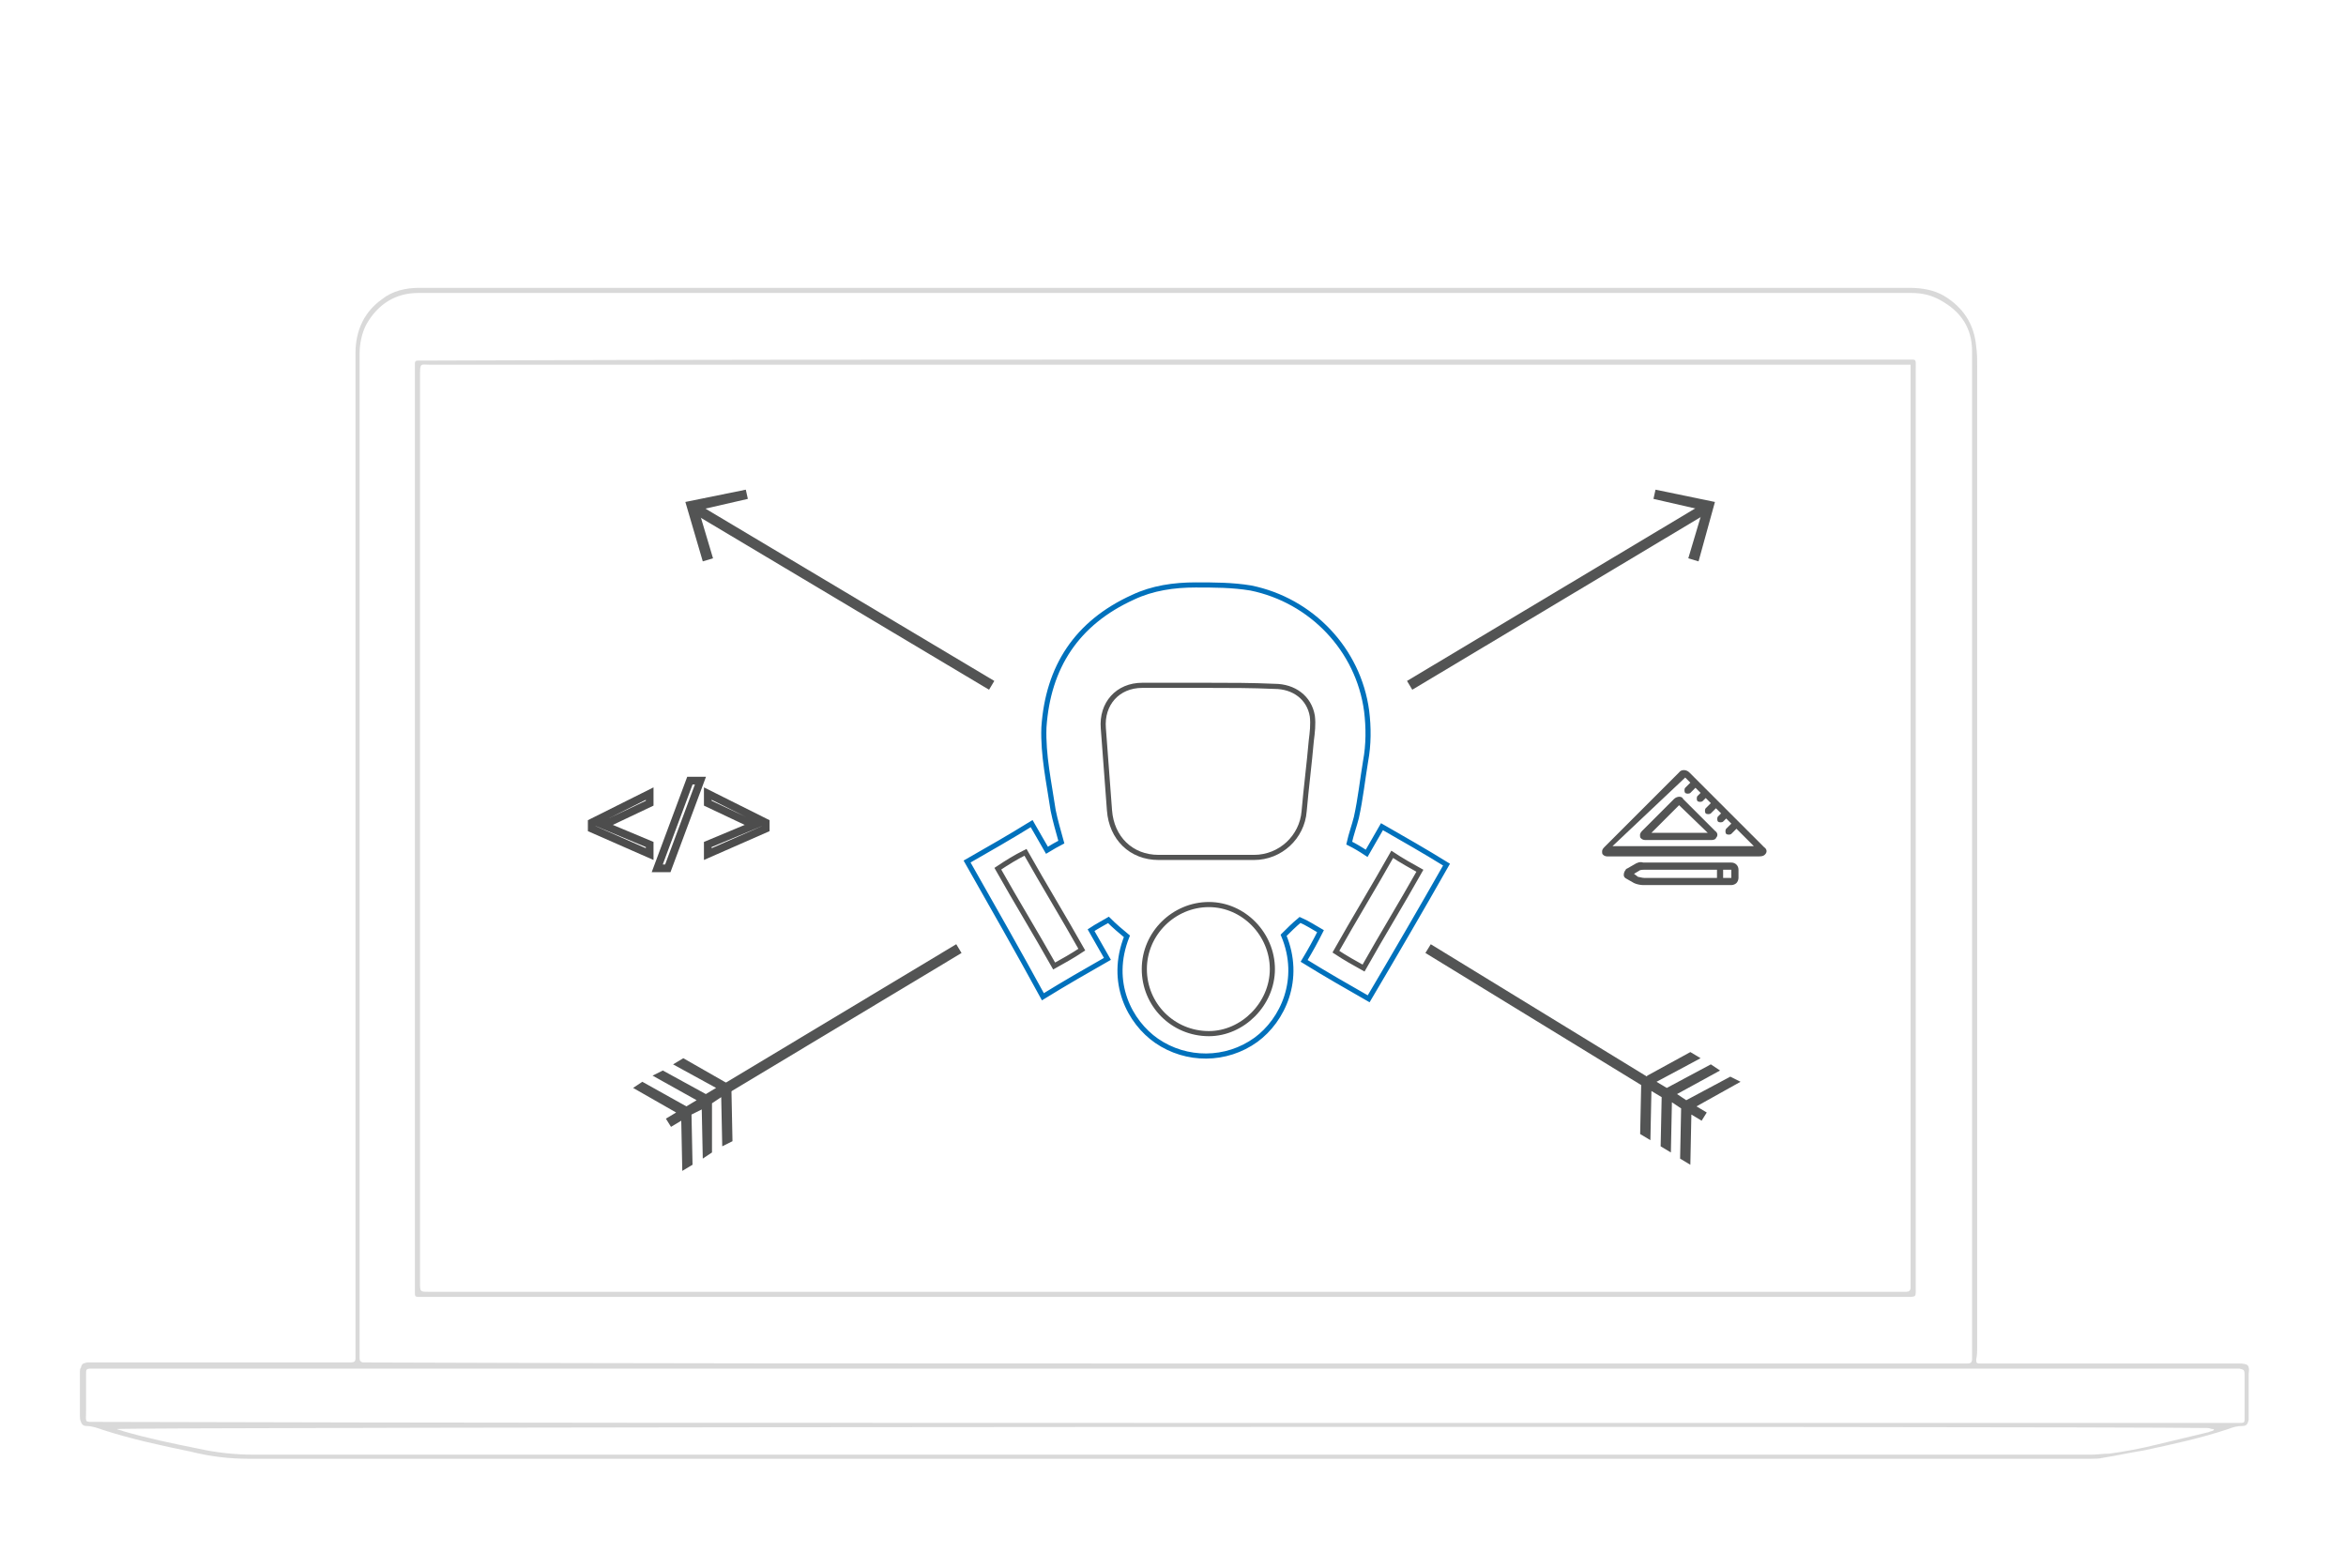
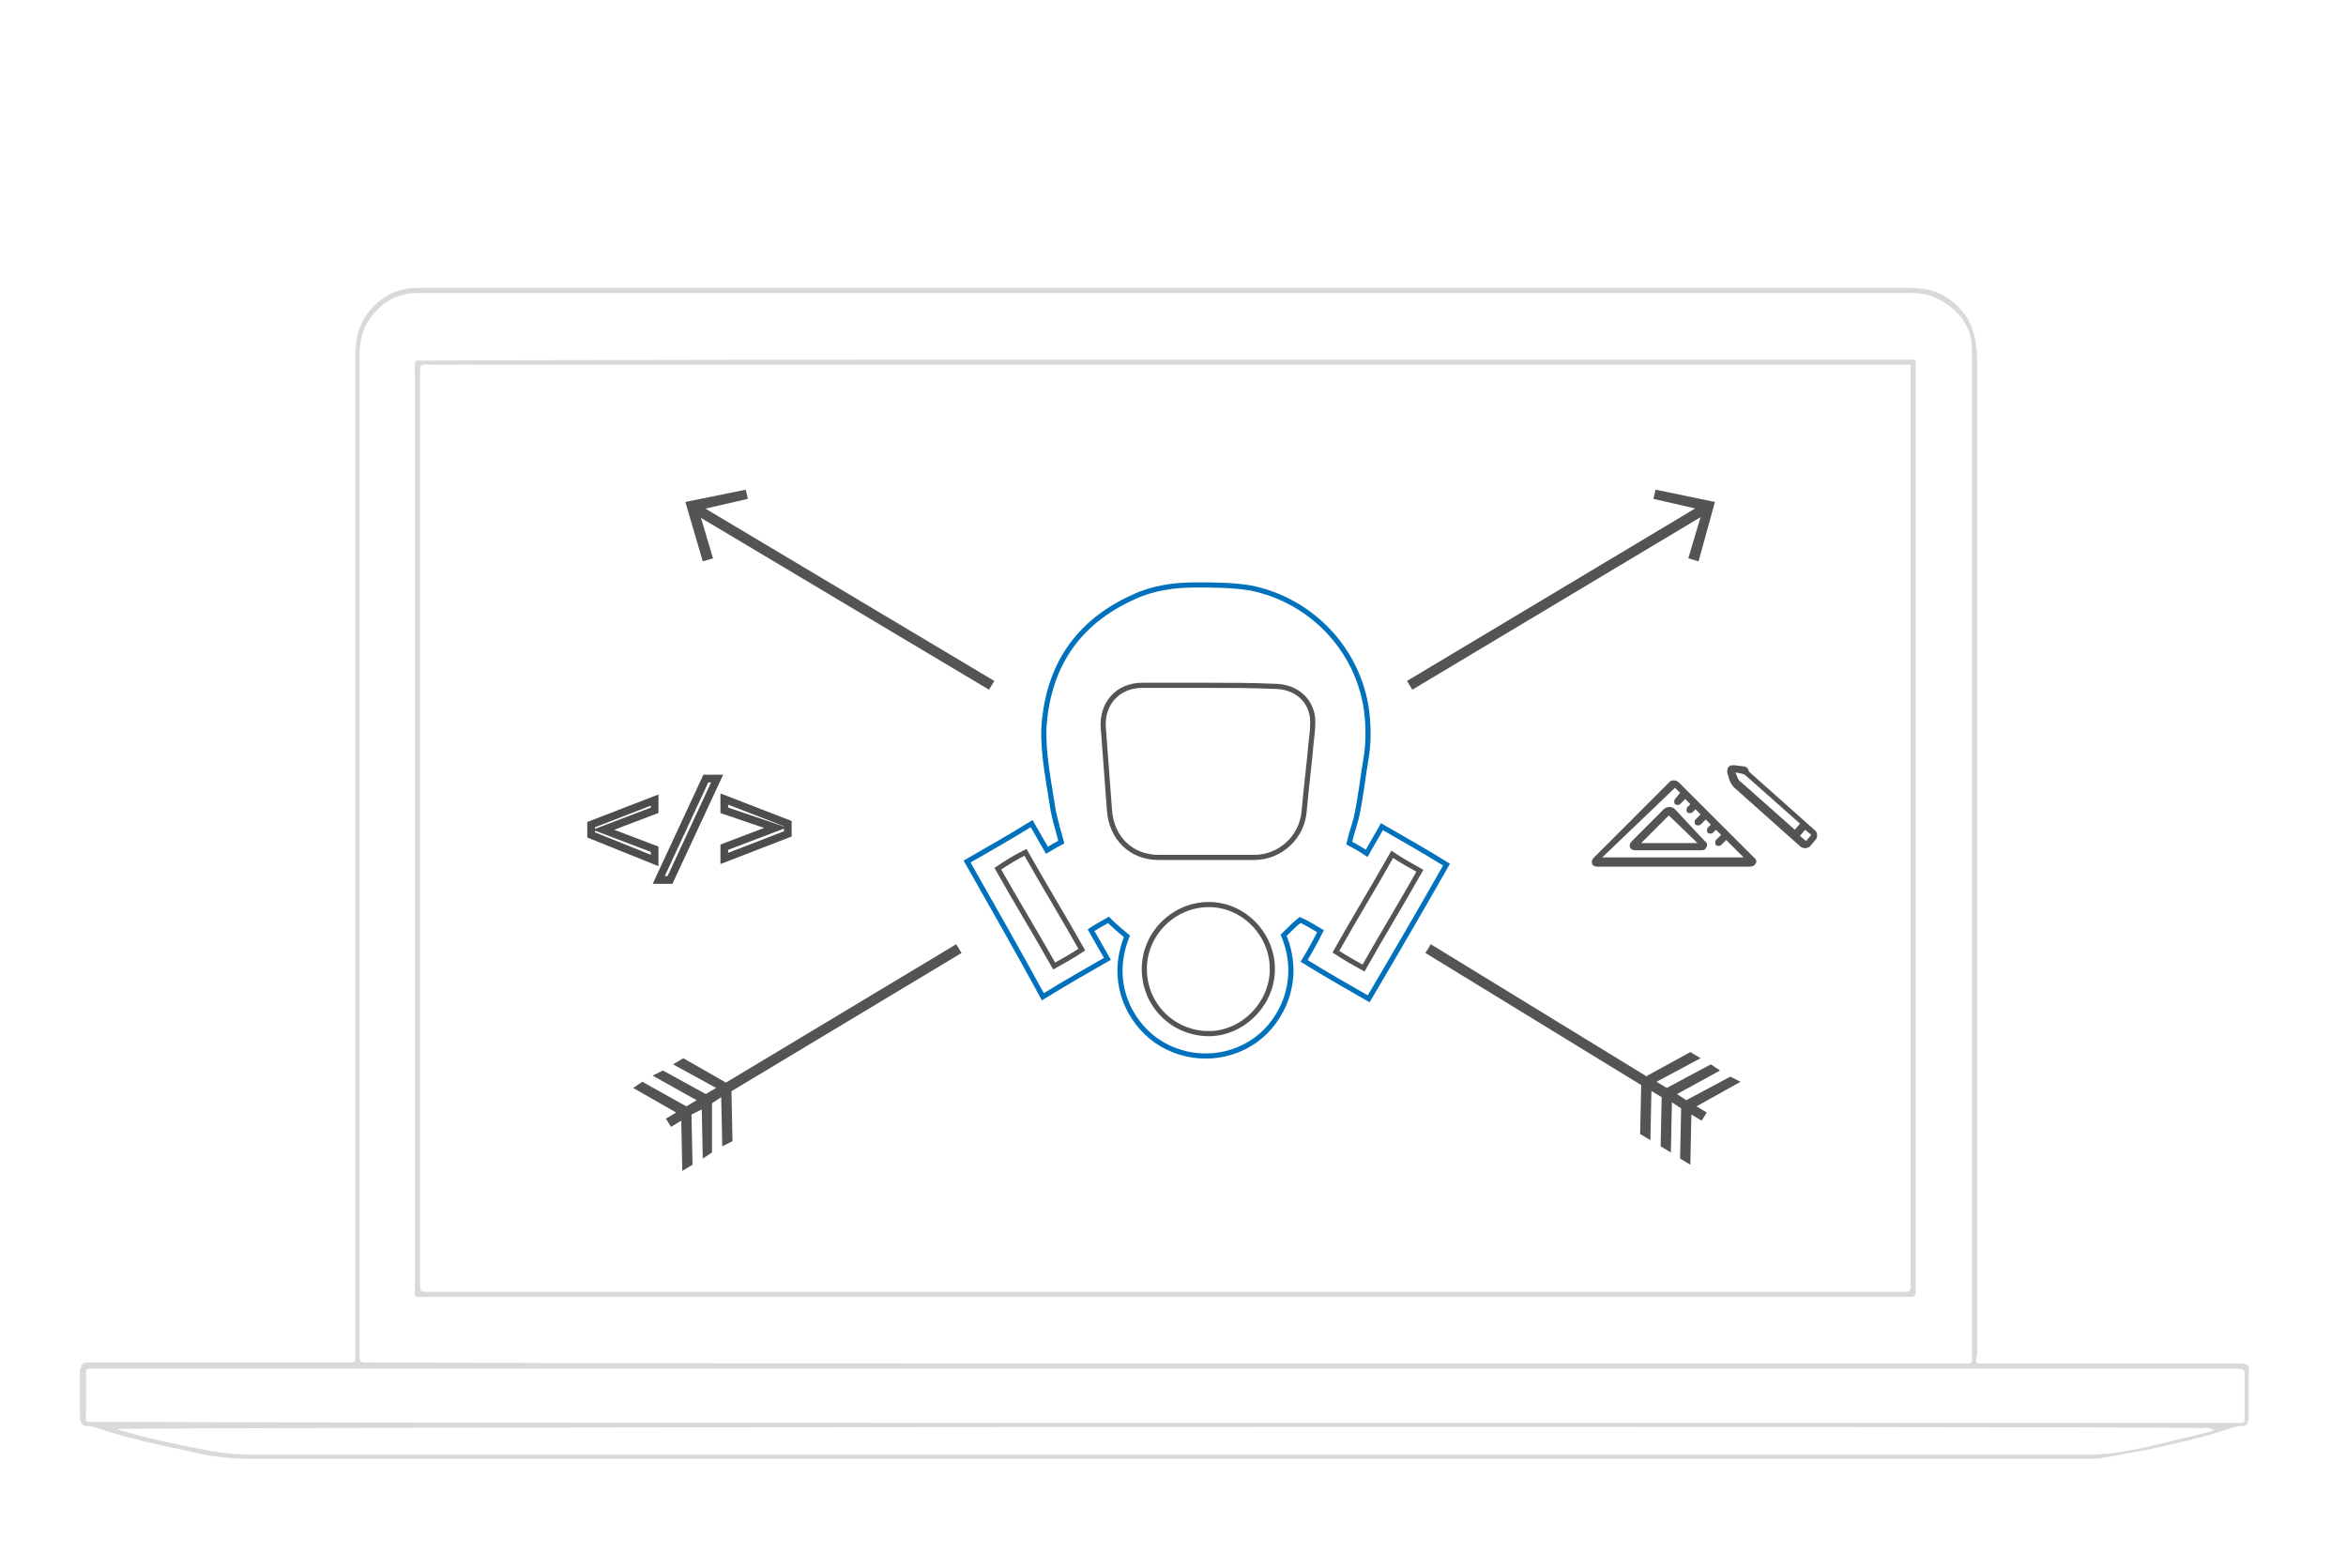
<svg xmlns="http://www.w3.org/2000/svg" version="1.1" id="Layer_1" x="0px" y="0px" viewBox="-64.5 -26.5 229 153" enable-background="new -64.5 -26.5 229 153" xml:space="preserve">
  <g opacity="0.5">
    <path fill="#B3B3B3" d="M49.3,115.9c-29.9,0-59.7,0-89.5,0c-1.9,0-3.7-0.2-5.7-0.7c-2.9-0.6-5.7-1.2-8.5-2.1   c-0.6-0.2-1.1-0.4-1.7-0.4c-0.2,0-0.4-0.1-0.5-0.4c-0.1-0.2-0.1-0.4-0.1-0.6c0-1.4,0-2.9,0-4.3c0-0.1,0-0.3,0.1-0.4   c0.1-0.4,0.2-0.4,0.6-0.5c0.2,0,0.4,0,0.6,0c8.2,0,16.5,0,24.7,0c1,0,0.9,0,0.9-0.9c0-32.5,0-65.1,0-97.6c0-2.3,0.9-4.1,2.6-5.3   c1-0.8,2.3-1.1,3.6-1.1c0.1,0,0.2,0,0.4,0c48.3,0,96.7,0,145.1,0c1.2,0,2.4,0.2,3.4,0.8c1.8,1.1,2.9,2.7,3.1,4.9   c0.1,0.7,0.1,1.3,0.1,2c0,31.9,0,63.8,0,95.7c0,0.4,0,0.8-0.1,1.2c0,0.4,0.1,0.4,0.4,0.4c0.2,0,0.4,0,0.5,0c8.2,0,16.5,0,24.7,0   c1,0,1.1,0.2,1,1c0,1.4,0,2.7,0,4.1c0,0.1,0,0.2,0,0.4c-0.1,0.4-0.2,0.6-0.6,0.6c-0.5,0-0.9,0.1-1.4,0.3c-2.7,0.9-5.5,1.5-8.3,2.1   c-1.3,0.2-2.6,0.5-3.9,0.7c-0.4,0.1-0.8,0.1-1.2,0.1c-1.7,0-3.3,0-5,0C106.3,115.9,77.8,115.9,49.3,115.9z M49.2,106.6   c25.9,0,51.7,0,77.7,0c0.2,0,0.4,0,0.6,0c0.4,0,0.5-0.1,0.5-0.5c0-0.2,0-0.4,0-0.7c0-25.8,0-51.5,0-77.2c0-6.8,0-13.6,0-20.4   c0-2.3-1.1-3.9-3.1-5c-0.9-0.5-1.8-0.7-2.8-0.7c-35.8,0-71.6,0-107.3,0c-12.8,0-25.6,0-38.5,0c-2.2,0-3.9,1.1-5,3   c-0.5,0.9-0.7,2-0.7,3c0,32.4,0,65,0,97.4c0,0.1,0,0.2,0,0.4c0,0.1,0,0.1,0,0.2c0,0.2,0.1,0.4,0.4,0.4c0.2,0,0.4,0,0.7,0   C-2.5,106.6,23.4,106.6,49.2,106.6z M49.3,112.4c34.8,0,69.5,0,104.3,0c0.2,0,0.4,0,0.6,0c0.4,0,0.4-0.1,0.4-0.4c0-0.3,0-0.6,0-0.9   c0-1.1,0-2.3,0-3.4c0-0.5-0.1-0.5-0.5-0.6c-0.2,0-0.4,0-0.5,0c-69.5,0-139.2,0-208.7,0c-0.2,0-0.4,0-0.5,0c-0.5,0-0.5,0.1-0.5,0.5   c0,1.2,0,2.5,0,3.7c0,1.1-0.2,1,1,1C-20.3,112.4,14.5,112.4,49.3,112.4z M-53.1,113c0.2,0.1,0.4,0.1,0.6,0.2   c2.4,0.7,4.8,1.2,7.3,1.7c1.8,0.4,3.6,0.6,5.5,0.6c49.3,0,98.5,0,147.8,0c10.5,0,21,0,31.5,0c0.6,0,1.2-0.1,1.8-0.1   c1.5-0.2,3.1-0.5,4.7-0.9c1.7-0.4,3.3-0.8,5-1.2c0.2-0.1,0.4-0.1,0.5-0.2c0-0.1,0-0.1-0.1-0.1c-0.2,0-0.3-0.1-0.5-0.1   C136.8,112.7-52.6,112.8-53.1,113z" />
    <path fill="#B3B3B3" d="M49.3,8.6c24.1,0,48.3,0,72.4,0c0.9,0,0.8-0.1,0.8,0.9c0,29.9,0,59.8,0,89.7c0,0.9,0.1,0.9-0.9,0.9   c-48.2,0-96.5,0-144.7,0c-0.2,0-0.3,0-0.5,0c-0.4,0-0.4-0.1-0.4-0.4c0-0.1,0-0.2,0-0.4c0-29.9,0-59.9,0-89.8c0-0.9-0.1-0.8,0.8-0.8   C1.1,8.6,25.2,8.6,49.3,8.6z M122,9.1c-0.4,0-0.6,0-0.8,0c-48,0-95.9,0-143.8,0c-0.8,0-0.9-0.2-0.9,0.9c0,29.6,0,59.2,0,88.7   c0,0.9,0,0.9,0.8,0.9c47.9,0,95.8,0,143.8,0c0.2,0,0.3,0,0.5,0c0.2,0,0.4-0.1,0.4-0.4c0-0.2,0-0.4,0-0.6c0-22.7,0-45.4,0-68.1   c0-6.9,0-13.8,0-20.7C122,9.7,122,9.4,122,9.1z" />
  </g>
  <path fill="none" stroke="#B3B3B3" stroke-miterlimit="10" d="M131.1,14.4" />
  <path fill="none" stroke="#B3B3B3" stroke-miterlimit="10" d="M-32.6,14.4" />
  <path fill="none" stroke="#B3B3B3" stroke-miterlimit="10" d="M131.1,79" />
  <path fill="none" stroke="#B3B3B3" stroke-miterlimit="10" d="M-32.6,79" />
  <g>
    <path fill="none" stroke="#535454" stroke-width="0.5" stroke-miterlimit="10" d="M59.7,68.1c0-3.4-2.8-6.3-6.2-6.3   c-3.4,0-6.3,2.8-6.3,6.3c0,3.5,2.8,6.3,6.3,6.3C56.8,74.4,59.7,71.5,59.7,68.1z M68.6,68c1.8-3.2,3.7-6.3,5.5-9.5   c-0.9-0.5-1.8-1-2.7-1.6c-1.8,3.2-3.7,6.3-5.5,9.5C66.8,67,67.7,67.5,68.6,68z M32.9,58.3c1.8,3.2,3.7,6.3,5.5,9.5   c0.9-0.5,1.8-1,2.7-1.6c-1.8-3.2-3.7-6.3-5.5-9.5C34.6,57.2,33.8,57.7,32.9,58.3z" />
    <path fill="none" stroke="#535454" stroke-width="0.5" stroke-miterlimit="10" d="M53.4,40.4c-2.1,0-4.3,0-6.4,0   c-2.4,0-4,1.8-3.8,4.2c0.2,2.7,0.4,5.3,0.6,8c0.2,2.7,2.1,4.6,4.8,4.6c3.1,0,6.2,0,9.3,0c2.6,0,4.7-2,4.9-4.5   c0.2-2.3,0.5-4.6,0.7-6.9c0.1-0.8,0.2-1.6,0.1-2.4c-0.3-1.8-1.8-2.9-3.7-2.9C57.7,40.4,55.5,40.4,53.4,40.4z" />
  </g>
  <g>
    <path fill="none" stroke="#0071BC" stroke-width="0.5" stroke-miterlimit="10" d="M29.9,57.6c2.1-1.2,4.2-2.4,6.3-3.7   c0.5,0.9,1,1.7,1.5,2.6c0.5-0.3,1-0.6,1.4-0.8c-0.3-1.1-0.6-2.1-0.8-3.1c-0.4-2.7-1-5.4-0.9-8.1c0.4-5.9,3.2-10.2,8.7-12.7   c1.9-0.9,4-1.2,6.1-1.2c1.8,0,3.6,0,5.4,0.3c5.9,1.2,10.5,6,11.3,12c0.2,1.6,0.2,3.3-0.1,4.9c-0.3,1.8-0.5,3.7-0.9,5.5   c-0.2,0.8-0.5,1.6-0.7,2.5c0.6,0.3,1.1,0.6,1.7,1c0.5-0.9,1-1.7,1.5-2.6c2.1,1.2,4.2,2.4,6.3,3.7c-2.5,4.4-5,8.7-7.6,13.1   c-2.1-1.2-4.2-2.4-6.3-3.7c0.6-1,1.1-1.9,1.6-2.9c-0.7-0.4-1.3-0.8-2-1.1c-0.6,0.5-1.1,1-1.6,1.5c1.8,4.3-0.1,8.3-2.7,10.2   c-2.9,2.1-6.8,2.1-9.7,0.1c-2.6-1.8-4.7-5.7-2.9-10.2c-0.6-0.5-1.2-1-1.8-1.6c-0.5,0.3-1.1,0.6-1.7,1c0.5,0.9,1.1,1.9,1.6,2.8   c-2.1,1.2-4.2,2.4-6.3,3.7C34.9,66.4,32.4,62,29.9,57.6z" />
  </g>
  <g>
    <g>
      <line fill="none" stroke="#535454" stroke-miterlimit="10" x1="6.3" y1="79.8" x2="29.1" y2="66.1" />
      <g>
        <polygon fill="#535454" points="6.4,79.2 2.2,76.8 1.2,77.4 5.4,79.7 4.4,80.3 0.2,78 -0.8,78.5 3.5,80.9 2.5,81.5 -1.8,79.1      -2.7,79.7 1.5,82.1 0.5,82.7 1,83.5 2,82.9 2.1,87.8 3.1,87.2 3,82.3 4,81.8 4.1,86.6 5,86 5,81.2 5.9,80.6 6,85.4 7,84.9      6.9,80    " />
      </g>
    </g>
  </g>
  <g>
    <g>
      <line fill="none" stroke="#535454" stroke-miterlimit="10" x1="96.3" y1="79.2" x2="74.9" y2="66.1" />
      <g>
        <polygon fill="#535454" points="95.7,79.4 95.6,84.2 96.6,84.8 96.7,80 97.7,80.6 97.6,85.4 98.6,86 98.7,81.1 99.6,81.7      99.5,86.6 100.5,87.2 100.6,82.3 101.6,82.9 102.1,82.1 101.1,81.5 105.4,79.1 104.4,78.6 100.1,80.9 99.2,80.3 103.4,78      102.5,77.4 98.2,79.7 97.2,79.1 101.5,76.8 100.5,76.2 96.3,78.5    " />
      </g>
    </g>
  </g>
  <g>
    <g>
      <line fill="none" stroke="#535454" stroke-miterlimit="10" x1="73.1" y1="40.4" x2="102" y2="23.1" />
      <g>
        <polygon fill="#535454" points="101.3,28.3 100.3,28 101.7,23.3 96.9,22.2 97.1,21.3 102.9,22.5    " />
      </g>
    </g>
  </g>
  <g>
    <g>
      <line fill="none" stroke="#535454" stroke-miterlimit="10" x1="32.3" y1="40.4" x2="3.3" y2="23.1" />
      <g>
        <polygon fill="#535454" points="8.3,21.3 8.5,22.2 3.7,23.3 5.1,28 4.1,28.3 2.4,22.5    " />
      </g>
    </g>
  </g>
-   <text transform="matrix(1 0 0 1 -7.3335 58.2643)" fill="none" stroke="#4D4D4D" stroke-width="0.75" stroke-miterlimit="10" font-family="'Menlo-Regular'" font-size="12">&lt;/&gt;</text>
  <g>
-     <path fill="#535454" d="M107.8,56.9c0.2-0.2,0.2-0.5-0.1-0.7l-7.3-7.3c-0.3-0.3-0.8-0.3-1,0l-7.3,7.3c-0.3,0.3-0.2,0.5-0.2,0.6   c0,0.1,0.2,0.3,0.5,0.3h14.8C107.6,57.1,107.7,57,107.8,56.9z M100,49.4l0.5,0.5l-0.5,0.5c-0.1,0.1-0.1,0.4,0,0.5   c0.1,0.1,0.4,0.1,0.5,0l0.5-0.5l0.5,0.5l-0.3,0.3c-0.1,0.1-0.1,0.4,0,0.5c0.1,0.1,0.4,0.1,0.5,0l0.3-0.3l0.5,0.5l-0.5,0.5   c-0.1,0.1-0.1,0.4,0,0.5c0.1,0.1,0.4,0.1,0.5,0l0.5-0.5l0.5,0.5l-0.3,0.3c-0.1,0.1-0.1,0.4,0,0.5c0.1,0.1,0.4,0.1,0.5,0l0.3-0.3   l0.5,0.5l-0.5,0.5c-0.1,0.1-0.1,0.4,0,0.5c0.1,0.1,0.4,0.1,0.5,0l0.5-0.5l1.7,1.7l-13.8,0L100,49.4z" />
-     <path fill="#535454" d="M98.9,51.5l-3.1,3.1c-0.3,0.3-0.2,0.5-0.2,0.6c0,0.1,0.2,0.3,0.5,0.3h6.5c0.2,0,0.4-0.1,0.4-0.2   c0.2-0.2,0.2-0.5-0.1-0.7l-3.1-3.1C99.7,51.2,99.2,51.2,98.9,51.5z M102.2,54.8l-5.5,0l2.7-2.7L102.2,54.8z" />
-     <path fill="#535454" d="M95,57.9l-0.7,0.4c-0.1,0-0.1,0.1-0.1,0.1l0,0c-0.1,0.1-0.2,0.3-0.2,0.5c0,0.2,0.1,0.3,0.3,0.4l0.7,0.4   c0.2,0.1,0.6,0.2,0.9,0.2h8.6c0.2,0,0.4-0.1,0.5-0.2s0.2-0.3,0.2-0.5v-0.8c0-0.4-0.3-0.7-0.7-0.7h-8.6C95.6,57.6,95.3,57.7,95,57.9   z M95.4,59.1L95,58.8l0.5-0.3c0.1-0.1,0.4-0.1,0.5-0.1h7.1v0.8h-7.1C95.8,59.2,95.5,59.1,95.4,59.1z M104.5,59.2h-0.8v-0.8h0.8   V59.2z" />
+     <path fill="none" stroke="#4D4D4D" stroke-width="0.75" stroke-miterlimit="10" d="M-0.6,52.6l-5,1.9l5,1.9v1.1L-6.8,55v-1l6.2-2.4   V52.6z" />
+     <path fill="none" stroke="#4D4D4D" stroke-width="0.75" stroke-miterlimit="10" d="M4.4,49.5h1.1l-4.6,9.9h-1.1L4.4,49.5z" />
+     <path fill="none" stroke="#4D4D4D" stroke-width="0.75" stroke-miterlimit="10" d="M6.2,52.6v-1.1l6.2,2.4v1l-6.2,2.4v-1.1l5-1.9   L6.2,52.6z" />
  </g>
+   <path fill="#535454" d="M106.8,57.9c0.2-0.2,0.2-0.5-0.1-0.7l-7.3-7.3c-0.3-0.3-0.8-0.3-1,0l-7.3,7.3c-0.3,0.3-0.2,0.5-0.2,0.6  c0,0.1,0.2,0.3,0.5,0.3h14.8C106.6,58.1,106.7,58,106.8,57.9z M99,50.4l0.5,0.5L99,51.5c-0.1,0.1-0.1,0.4,0,0.5  c0.1,0.1,0.4,0.1,0.5,0l0.5-0.5l0.5,0.5l-0.3,0.3c-0.1,0.1-0.1,0.4,0,0.5c0.1,0.1,0.4,0.1,0.5,0l0.3-0.3l0.5,0.5l-0.5,0.5  c-0.1,0.1-0.1,0.4,0,0.5c0.1,0.1,0.4,0.1,0.5,0l0.5-0.5l0.5,0.5l-0.3,0.3c-0.1,0.1-0.1,0.4,0,0.5c0.1,0.1,0.4,0.1,0.5,0l0.3-0.3  l0.5,0.5l-0.5,0.5c-0.1,0.1-0.1,0.4,0,0.5c0.1,0.1,0.4,0.1,0.5,0l0.5-0.5l1.7,1.7l-13.8,0L99,50.4z" />
+   <path fill="#535454" d="M97.9,52.5l-3.1,3.1c-0.3,0.3-0.2,0.5-0.2,0.6c0,0.1,0.2,0.3,0.5,0.3h6.5c0.2,0,0.4-0.1,0.4-0.2  c0.2-0.2,0.2-0.5-0.1-0.7L99,52.5C98.7,52.2,98.2,52.2,97.9,52.5z M101.2,55.8l-5.5,0l2.7-2.7L101.2,55.8z" />
+   <path fill="#535454" d="M105.6,48.3l-0.8-0.1c-0.1,0-0.1,0-0.2,0l0,0c-0.2,0-0.3,0.1-0.4,0.2c-0.1,0.1-0.1,0.3-0.1,0.5l0.2,0.7  c0.1,0.3,0.3,0.6,0.5,0.8l6.4,5.7c0.1,0.1,0.3,0.2,0.5,0.2s0.4-0.1,0.5-0.2l0.5-0.6c0.3-0.3,0.2-0.8-0.1-1l-6.4-5.7  C106.2,48.5,105.9,48.3,105.6,48.3z M105.1,49.4l-0.2-0.5l0.5,0.1c0.1,0,0.4,0.1,0.5,0.2l5.3,4.7l-0.5,0.6l-5.3-4.7  C105.3,49.8,105.2,49.6,105.1,49.4z M111.8,55.6l-0.6-0.5l0.5-0.6l0.6,0.5L111.8,55.6z" />
</svg>
